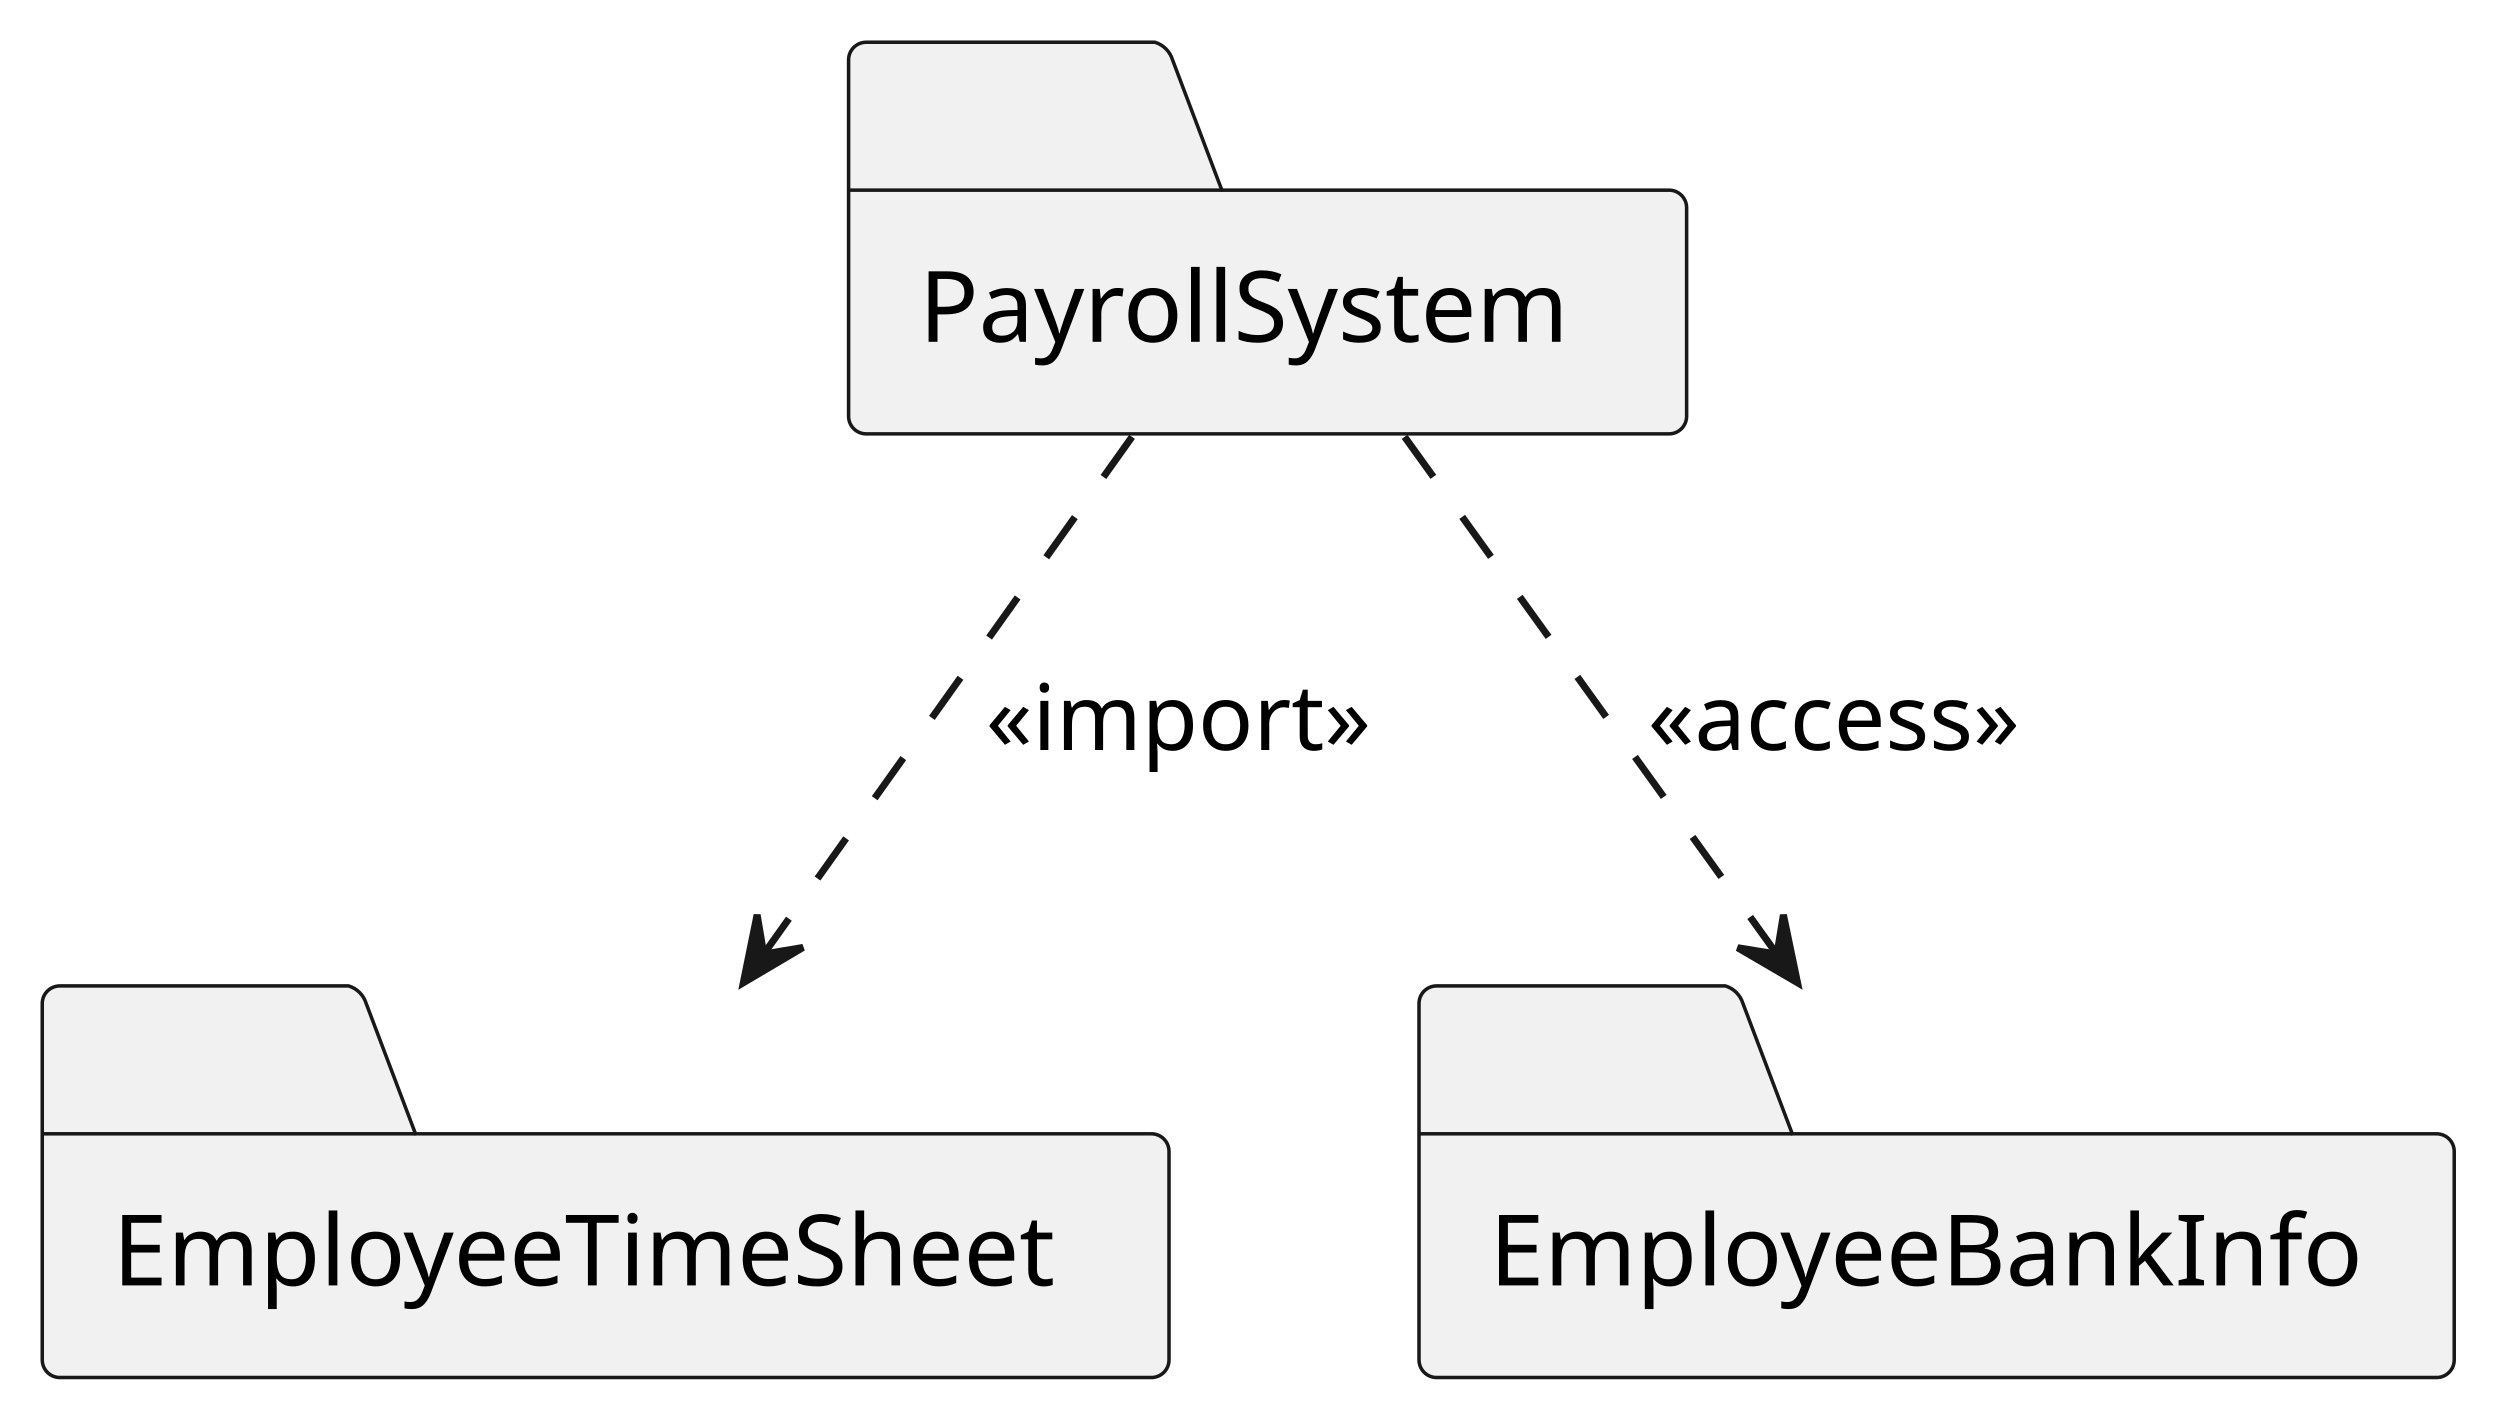
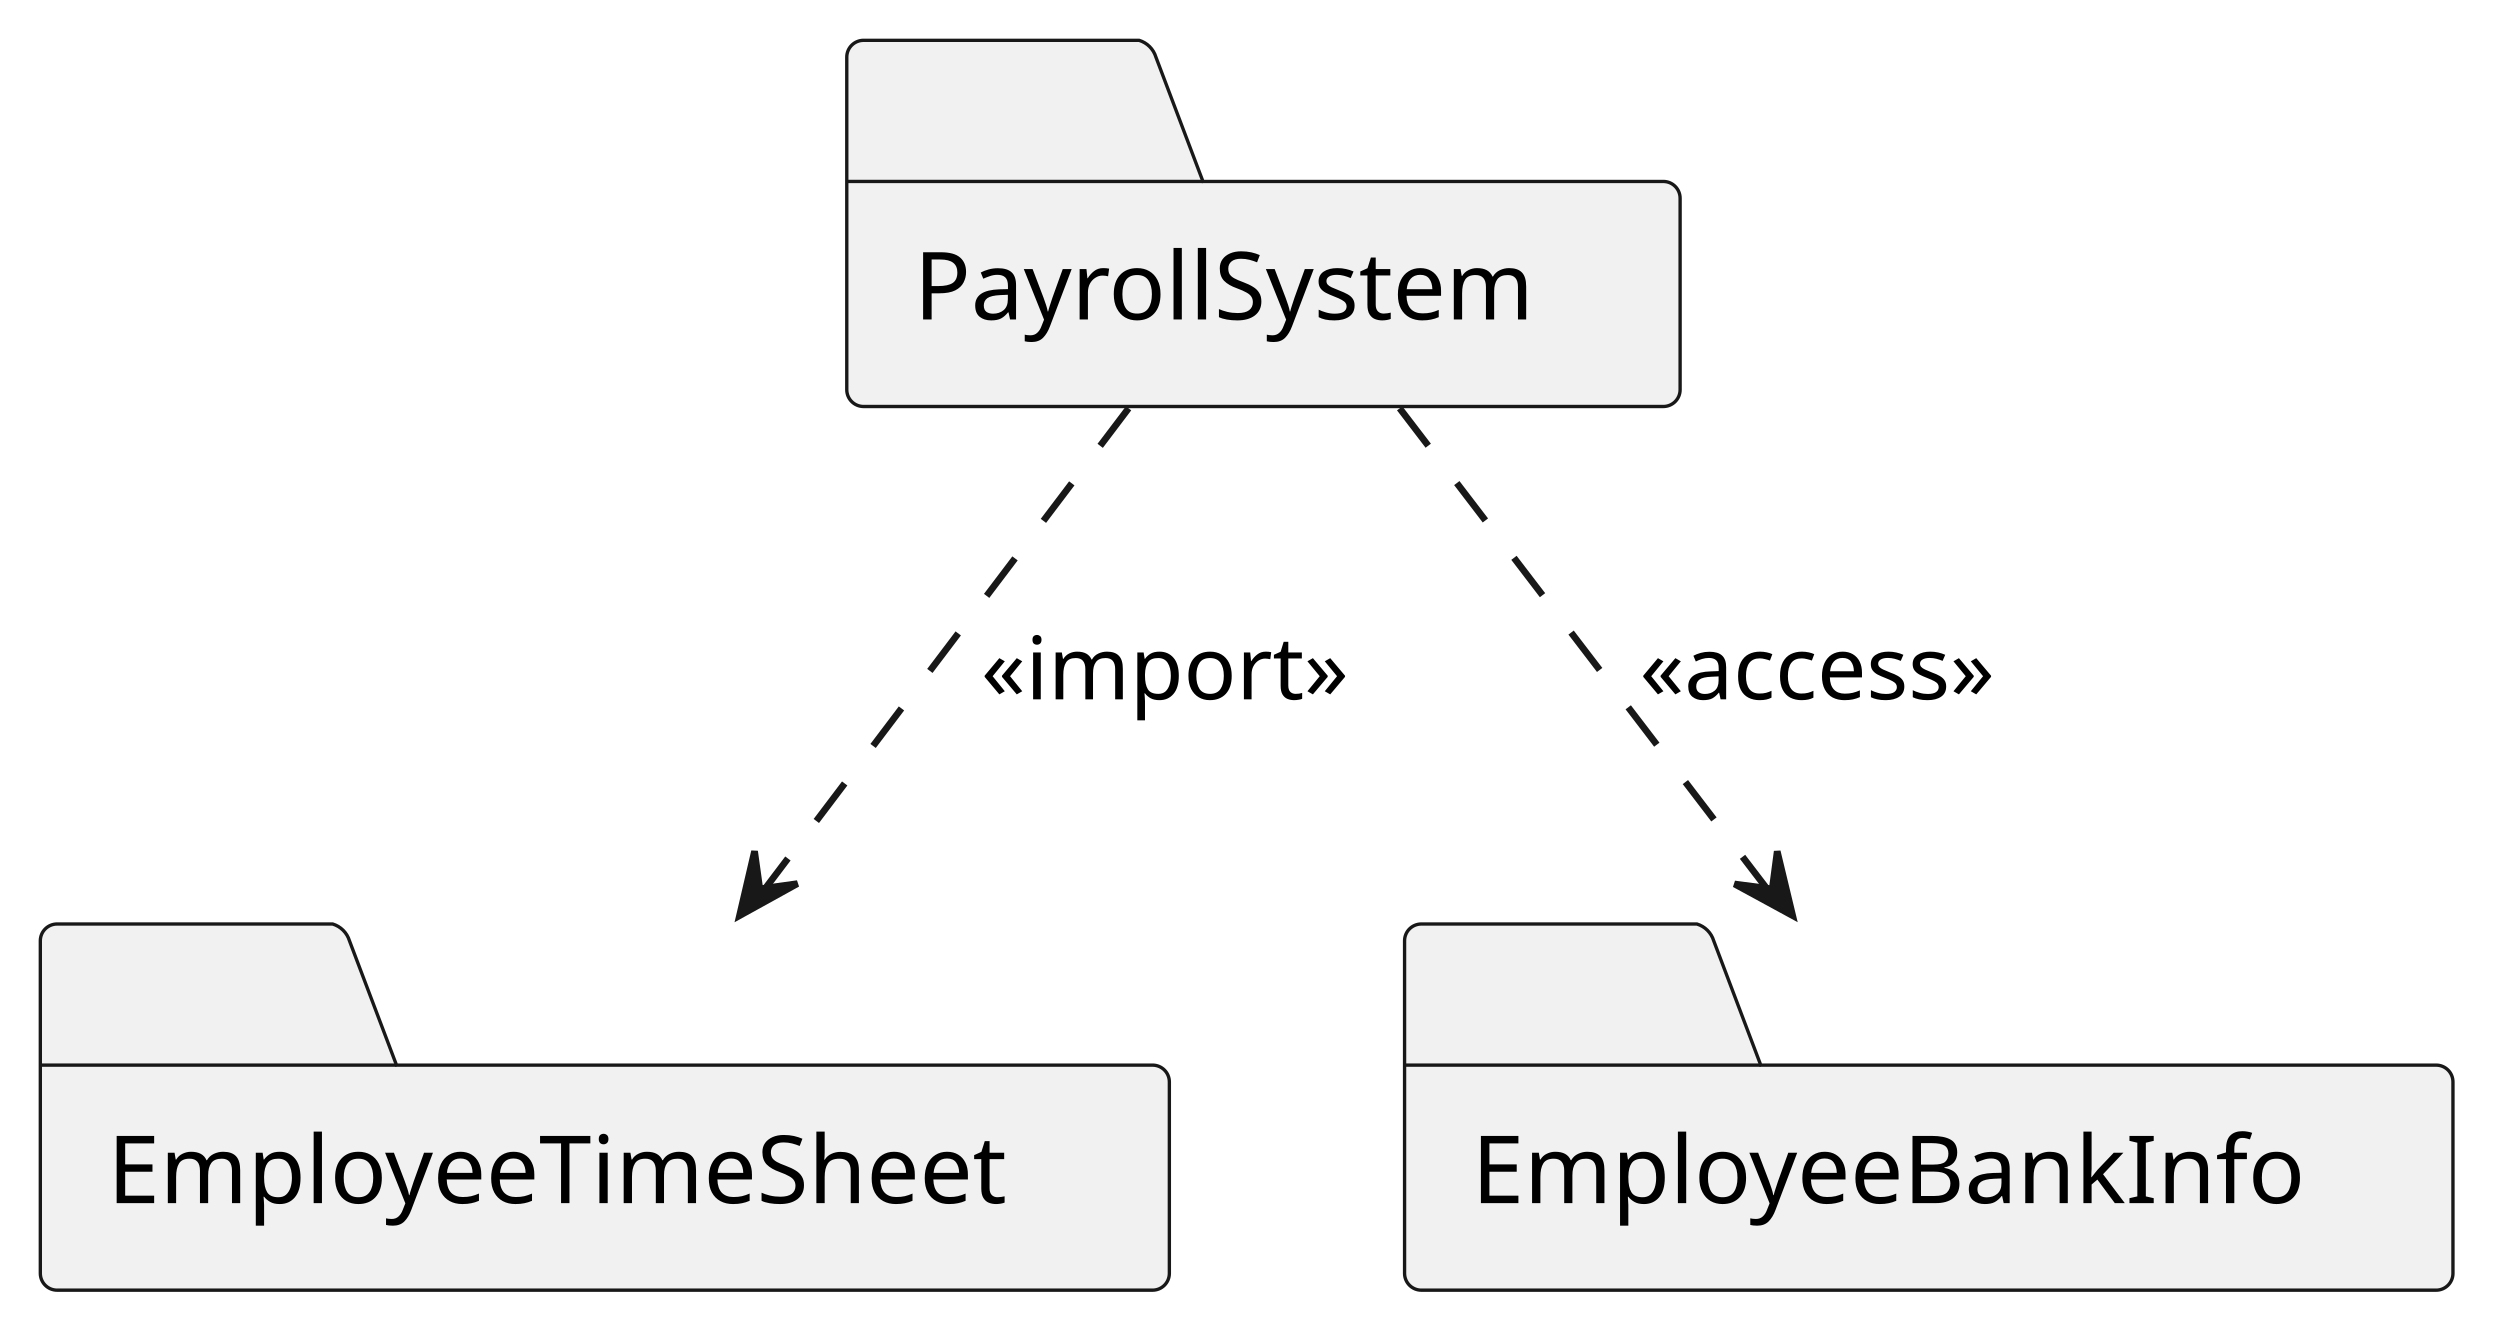
- <svg xmlns="http://www.w3.org/2000/svg" contentStyleType="text/css" height="202px" preserveAspectRatio="none" style="width:355px;height:202px;background:#FFFFFF;" version="1.1" viewBox="0 0 355 202" width="355px" zoomAndPan="magnify">
+ <svg xmlns="http://www.w3.org/2000/svg" contentStyleType="text/css" height="198px" preserveAspectRatio="none" style="width:372px;height:198px;background:#00000000;" version="1.1" viewBox="0 0 372 198" width="372px" zoomAndPan="magnify">
  <defs />
  <g>
    <g id="elem_PayrollSystem">
-       <path d="M123,6 L164,6 A3.75,3.75 0 0 1 166.5,8.5 L173.5,27 L237,27 A2.5,2.5 0 0 1 239.5,29.5 L239.5,59.109 A2.5,2.5 0 0 1 237,61.609 L123,61.609 A2.5,2.5 0 0 1 120.5,59.109 L120.5,8.5 A2.5,2.5 0 0 1 123,6 " fill="#F1F1F1" style="stroke:#181818;stroke-width:0.5;" />
-       <line style="stroke:#181818;stroke-width:0.5;" x1="120.5" x2="173.5" y1="27" y2="27" />
-       <text fill="#000000" font-family="sans-serif" font-size="14" lengthAdjust="spacing" textLength="89" x="130.5" y="48.533">PayrollSystem</text>
+       <path d="M128.5,6 L169.5,6 A3.75,3.75 0 0 1 172,8.5 L179,27 L247.5,27 A2.5,2.5 0 0 1 250,29.5 L250,57.988 A2.5,2.5 0 0 1 247.5,60.488 L128.5,60.488 A2.5,2.5 0 0 1 126,57.988 L126,8.5 A2.5,2.5 0 0 1 128.5,6 " fill="#F1F1F1" style="stroke:#181818;stroke-width:0.5;" />
+       <line style="stroke:#181818;stroke-width:0.5;" x1="126" x2="179" y1="27" y2="27" />
+       <text fill="#000000" font-family="sans-serif" font-size="14" lengthAdjust="spacing" textLength="94" x="136" y="47.535">PayrollSystem</text>
    </g>
    <g id="elem_EmployeeTimeSheet">
-       <path d="M8.5,140 L49.5,140 A3.75,3.75 0 0 1 52,142.5 L59,161 L163.5,161 A2.5,2.5 0 0 1 166,163.5 L166,193.109 A2.5,2.5 0 0 1 163.5,195.609 L8.5,195.609 A2.5,2.5 0 0 1 6,193.109 L6,142.5 A2.5,2.5 0 0 1 8.5,140 " fill="#F1F1F1" style="stroke:#181818;stroke-width:0.5;" />
-       <line style="stroke:#181818;stroke-width:0.5;" x1="6" x2="59" y1="161" y2="161" />
-       <text fill="#000000" font-family="sans-serif" font-size="14" lengthAdjust="spacing" textLength="130" x="16" y="182.533">EmployeeTimeSheet</text>
+       <path d="M8.5,137.49 L49.5,137.49 A3.75,3.75 0 0 1 52,139.99 L59,158.49 L171.5,158.49 A2.5,2.5 0 0 1 174,160.99 L174,189.478 A2.5,2.5 0 0 1 171.5,191.978 L8.5,191.978 A2.5,2.5 0 0 1 6,189.478 L6,139.99 A2.5,2.5 0 0 1 8.5,137.49 " fill="#F1F1F1" style="stroke:#181818;stroke-width:0.5;" />
+       <line style="stroke:#181818;stroke-width:0.5;" x1="6" x2="59" y1="158.49" y2="158.49" />
+       <text fill="#000000" font-family="sans-serif" font-size="14" lengthAdjust="spacing" textLength="138" x="16" y="179.025">EmployeeTimeSheet</text>
    </g>
    <g id="elem_EmployeeBankInfo">
-       <path d="M204,140 L245,140 A3.75,3.75 0 0 1 247.5,142.5 L254.5,161 L346,161 A2.5,2.5 0 0 1 348.5,163.5 L348.5,193.109 A2.5,2.5 0 0 1 346,195.609 L204,195.609 A2.5,2.5 0 0 1 201.5,193.109 L201.5,142.5 A2.5,2.5 0 0 1 204,140 " fill="#F1F1F1" style="stroke:#181818;stroke-width:0.5;" />
-       <line style="stroke:#181818;stroke-width:0.5;" x1="201.5" x2="254.5" y1="161" y2="161" />
-       <text fill="#000000" font-family="sans-serif" font-size="14" lengthAdjust="spacing" textLength="117" x="211.5" y="182.533">EmployeeBankInfo</text>
+       <path d="M211.5,137.49 L252.5,137.49 A3.75,3.75 0 0 1 255,139.99 L262,158.49 L362.5,158.49 A2.5,2.5 0 0 1 365,160.99 L365,189.478 A2.5,2.5 0 0 1 362.5,191.978 L211.5,191.978 A2.5,2.5 0 0 1 209,189.478 L209,139.99 A2.5,2.5 0 0 1 211.5,137.49 " fill="#F1F1F1" style="stroke:#181818;stroke-width:0.5;" />
+       <line style="stroke:#181818;stroke-width:0.5;" x1="209" x2="262" y1="158.49" y2="158.49" />
+       <text fill="#000000" font-family="sans-serif" font-size="14" lengthAdjust="spacing" textLength="126" x="219" y="179.025">EmployeeBankInfo</text>
    </g>
    <g id="link_PayrollSystem_EmployeeBankInfo">
-       <path codeLine="9" d="M199.45,62.03 C214.78,83.33 236.19,113.07 252.3,135.46 " fill="none" id="PayrollSystem-to-EmployeeBankInfo" style="stroke:#181818;stroke-width:1.0;stroke-dasharray:7.0,7.0;" />
-       <polygon fill="#181818" points="255.25,139.55,253.242,129.908,252.33,135.491,246.747,134.579,255.25,139.55" style="stroke:#181818;stroke-width:1.0;" />
-       <text fill="#000000" font-family="sans-serif" font-size="13" lengthAdjust="spacing" textLength="56" x="234" y="106.495">«access»</text>
+       <path codeLine="10" d="M208.27,60.76 C224.22,81.63 246.48,110.74 263.26,132.69 " fill="none" id="PayrollSystem-to-EmployeeBankInfo" style="stroke:#181818;stroke-width:1.0;stroke-dasharray:7.0,7.0;" />
+       <polygon fill="#181818" points="266.75,136.25,264.451,126.673,263.709,132.281,258.101,131.539,266.75,136.25" style="stroke:#181818;stroke-width:1.0;" />
+       <text fill="#000000" font-family="sans-serif" font-size="13" lengthAdjust="spacing" textLength="56" x="244" y="104.058">«access»</text>
    </g>
    <g id="link_PayrollSystem_EmployeeTimeSheet">
-       <path codeLine="10" d="M160.75,62.03 C145.58,83.33 124.4,113.07 108.46,135.46 " fill="none" id="PayrollSystem-to-EmployeeTimeSheet" style="stroke:#181818;stroke-width:1.0;stroke-dasharray:7.0,7.0;" />
-       <polygon fill="#181818" points="105.55,139.55,114.029,134.54,108.451,135.477,107.513,129.899,105.55,139.55" style="stroke:#181818;stroke-width:1.0;" />
-       <text fill="#000000" font-family="sans-serif" font-size="13" lengthAdjust="spacing" textLength="50" x="140" y="106.495">«import»</text>
+       <path codeLine="11" d="M167.93,60.76 C152.14,81.63 130.11,110.74 113.5,132.69 " fill="none" id="PayrollSystem-to-EmployeeTimeSheet" style="stroke:#181818;stroke-width:1.0;stroke-dasharray:7.0,7.0;" />
+       <polygon fill="#181818" points="110.04,136.25,118.659,131.484,113.056,132.262,112.278,126.659,110.04,136.25" style="stroke:#181818;stroke-width:1.0;" />
+       <text fill="#000000" font-family="sans-serif" font-size="13" lengthAdjust="spacing" textLength="56" x="146" y="104.058">«import»</text>
    </g>
  </g>
</svg>
